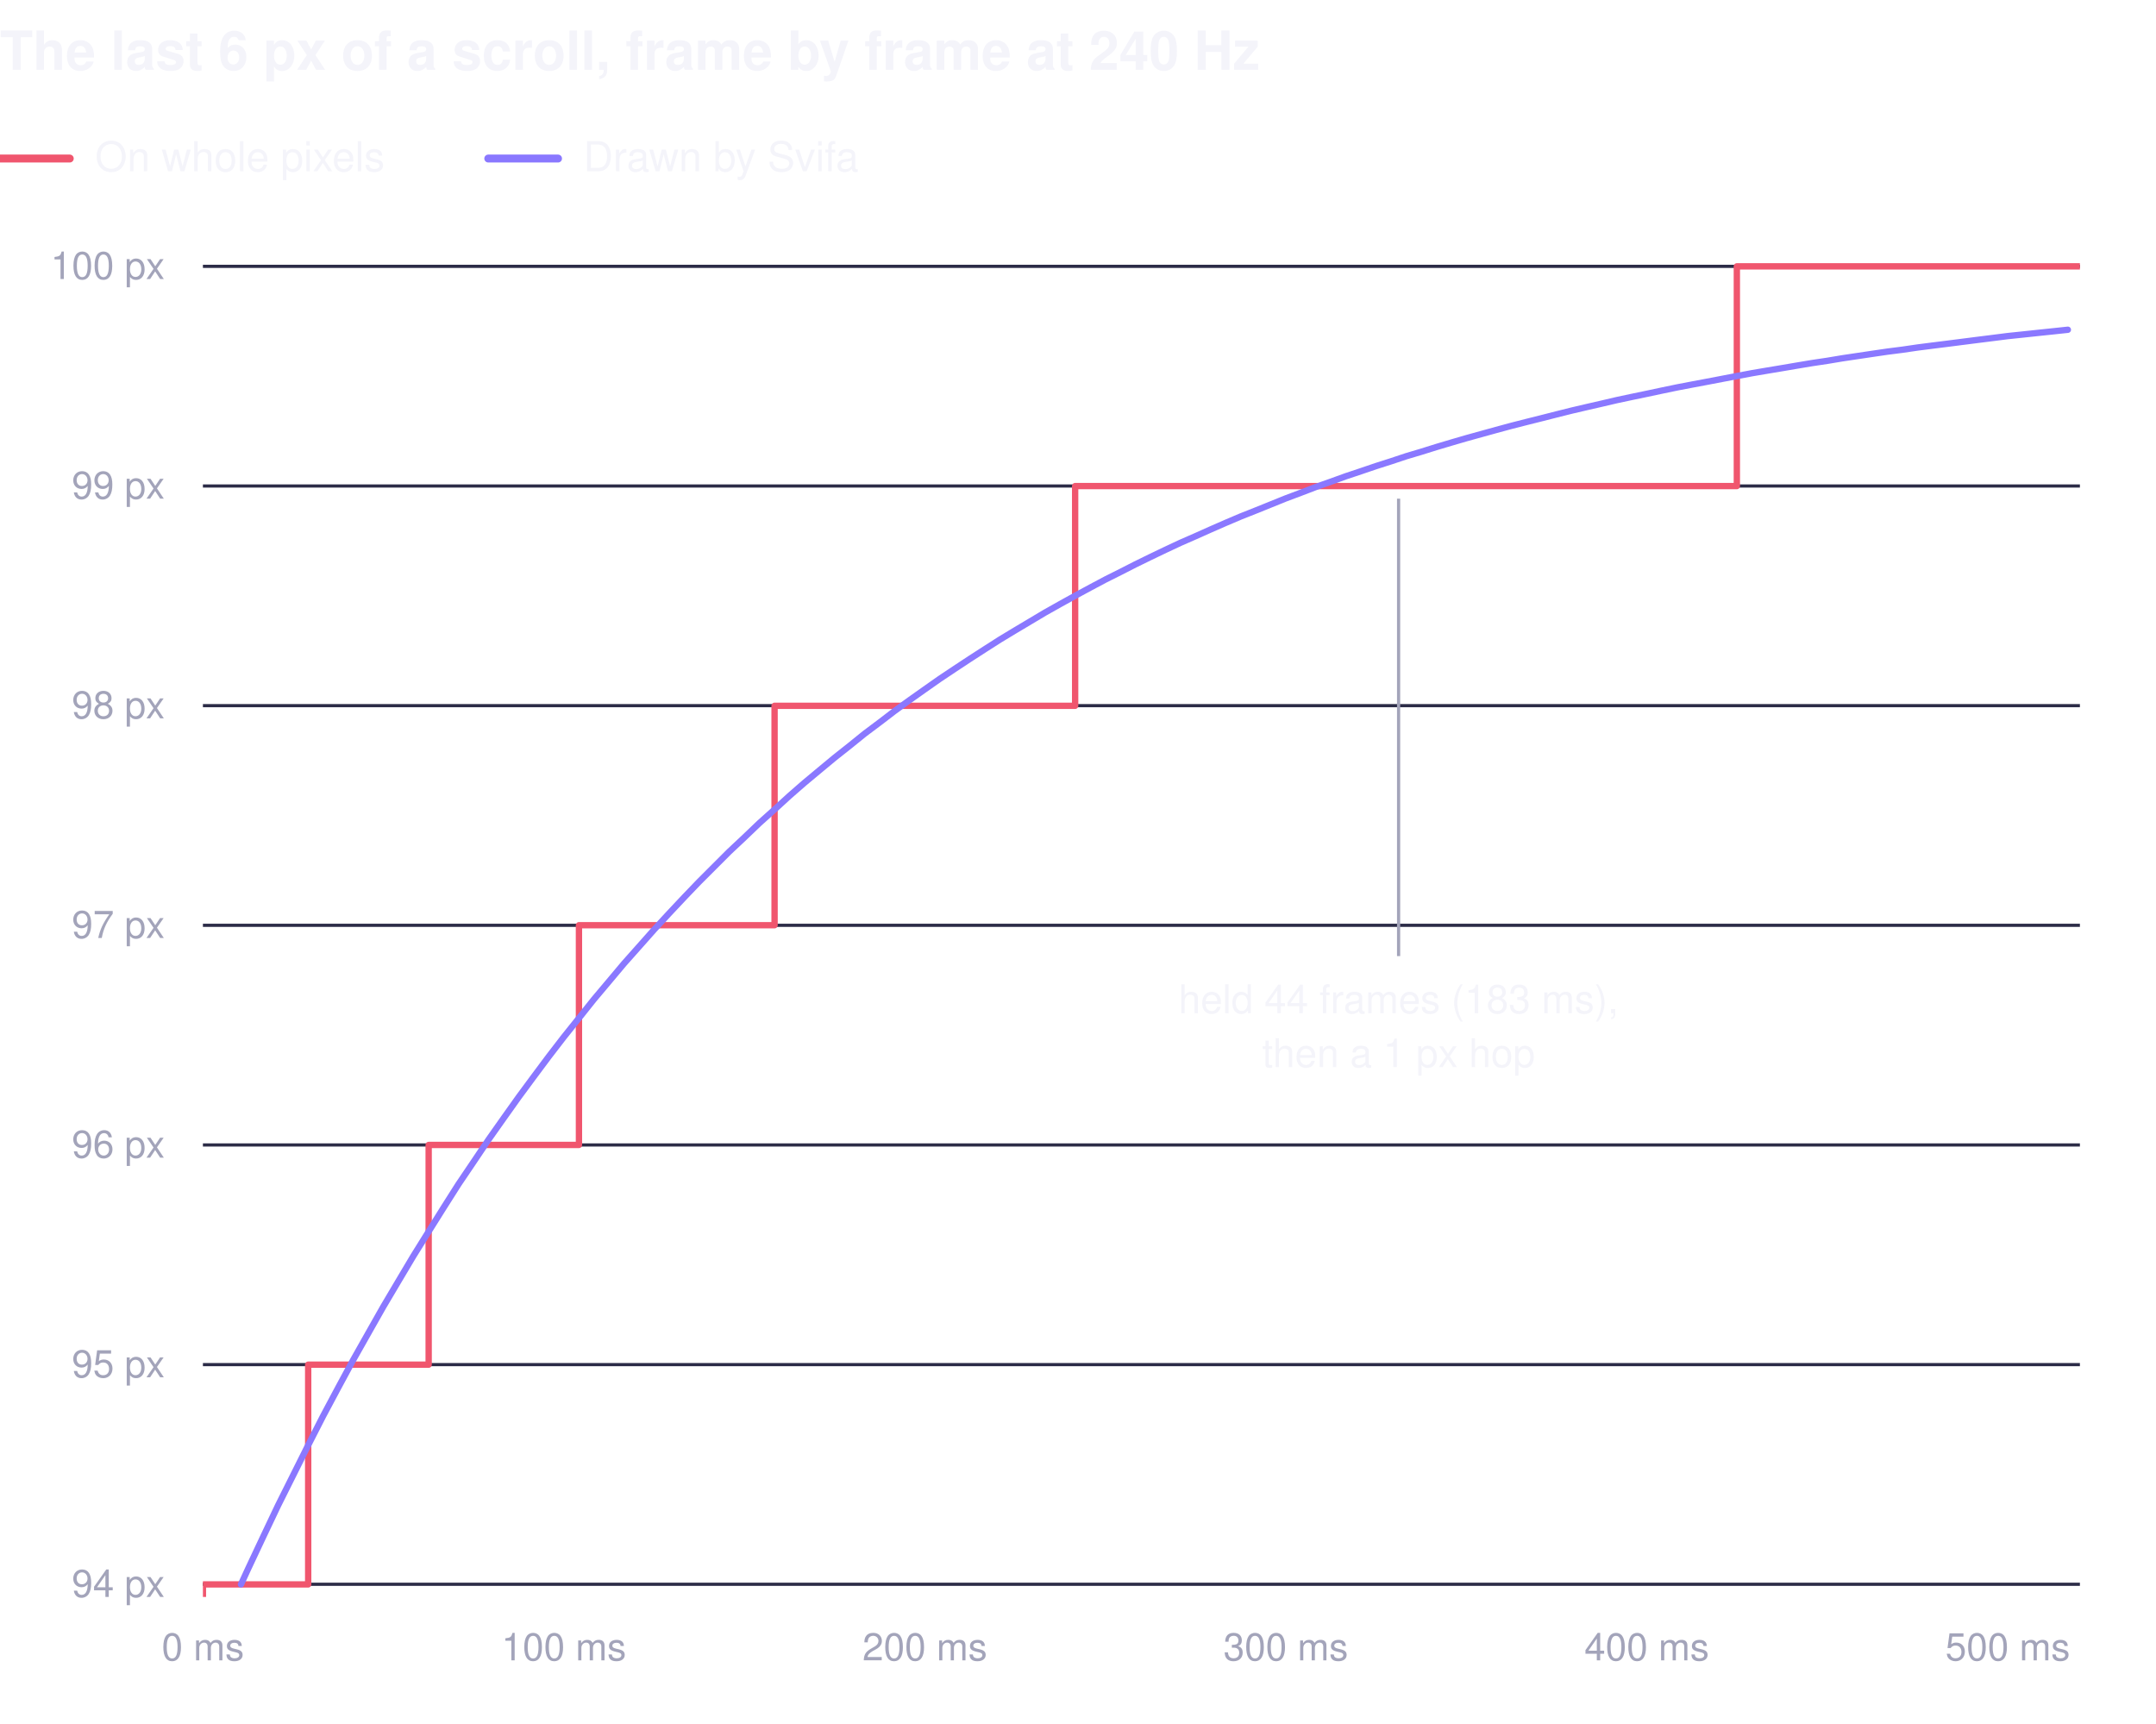
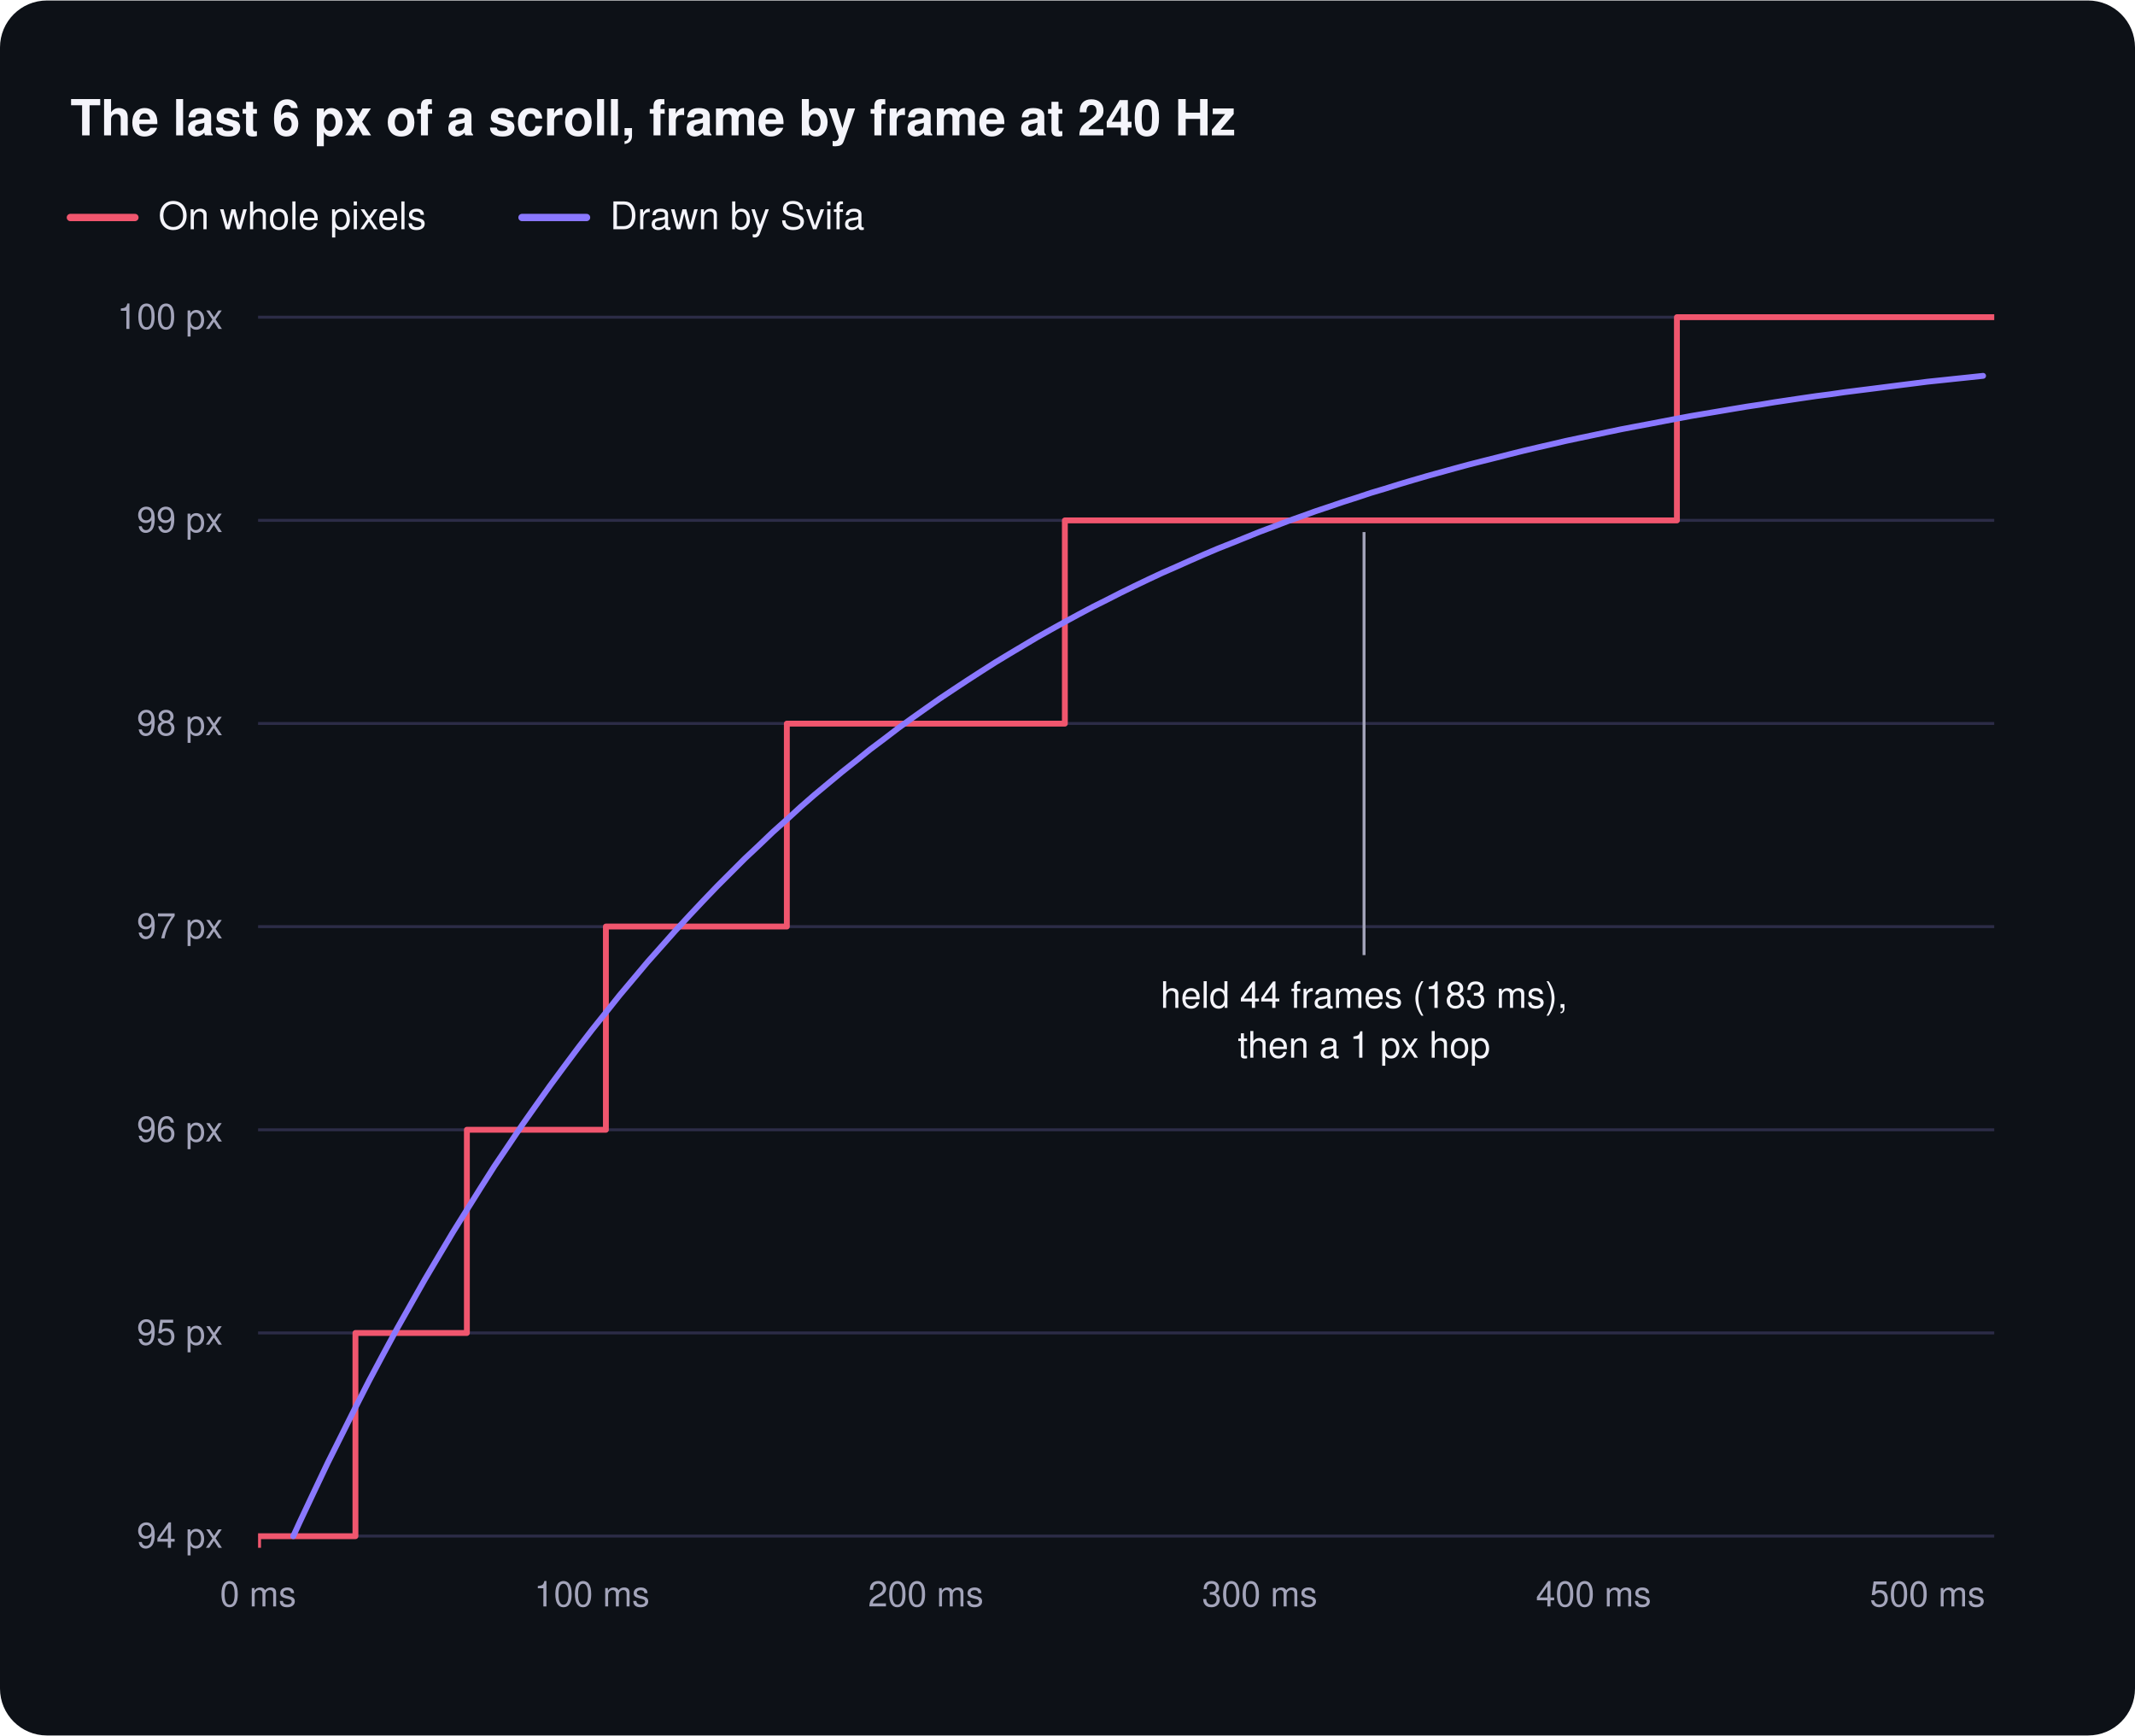
- <svg xmlns="http://www.w3.org/2000/svg" viewBox="0 0 680 543.66" width="680" height="543.66" role="img" font-family="-apple-system, BlinkMacSystemFont, 'Segoe UI', Helvetica, Arial, sans-serif" aria-label="The last 6 pixels of one wheel scroll at 240 Hz. On whole pixels the page waits, then hops a pixel; before the last hop it holds 44 frames (183 ms). Drawn by Svifa, it moves a little every frame.">
+ <svg xmlns="http://www.w3.org/2000/svg" viewBox="-24 -24 728 591.66" width="728" height="592" role="img" font-family="-apple-system, BlinkMacSystemFont, 'Segoe UI', Helvetica, Arial, sans-serif" aria-label="The last 6 pixels of one wheel scroll at 240 Hz. On whole pixels the page waits, then hops a pixel; before the last hop it holds 44 frames (183 ms). Drawn by Svifa, it moves a little every frame.">
+   <rect x="-24" y="-24" width="728" height="591.66" rx="16" fill="#0D1117" />
  <defs>
    <clipPath id="plot">
      <rect x="64" y="80" width="592" height="423.66" />
    </clipPath>
  </defs>
  <text x="0" y="22" fill="#F4F4FA" font-size="17" font-weight="600">The last 6 px of a scroll, frame by frame at 240 Hz</text>
  <g font-size="13" fill="#F4F4FA">
    <line x1="0" x2="22" y1="50" y2="50" stroke="#F0566E" stroke-width="2.5" stroke-linecap="round" />
    <text x="30" y="54">On whole pixels</text>
    <line x1="154" x2="176" y1="50" y2="50" stroke="#8A78FF" stroke-width="2.5" stroke-linecap="round" />
    <text x="184" y="54">Drawn by Svifa</text>
  </g>
  <line x1="64" x2="656" y1="499.66" y2="499.66" stroke="#2C2C47" stroke-width="1" />
  <text x="52" y="503.66" text-anchor="end" fill="#A3A4BA" font-size="12">94 px</text>
  <line x1="64" x2="656" y1="430.383" y2="430.383" stroke="#2C2C47" stroke-width="1" />
  <text x="52" y="434.383" text-anchor="end" fill="#A3A4BA" font-size="12">95 px</text>
  <line x1="64" x2="656" y1="361.106" y2="361.106" stroke="#2C2C47" stroke-width="1" />
  <text x="52" y="365.106" text-anchor="end" fill="#A3A4BA" font-size="12">96 px</text>
  <line x1="64" x2="656" y1="291.83" y2="291.83" stroke="#2C2C47" stroke-width="1" />
  <text x="52" y="295.83" text-anchor="end" fill="#A3A4BA" font-size="12">97 px</text>
  <line x1="64" x2="656" y1="222.553" y2="222.553" stroke="#2C2C47" stroke-width="1" />
  <text x="52" y="226.553" text-anchor="end" fill="#A3A4BA" font-size="12">98 px</text>
  <line x1="64" x2="656" y1="153.277" y2="153.277" stroke="#2C2C47" stroke-width="1" />
  <text x="52" y="157.277" text-anchor="end" fill="#A3A4BA" font-size="12">99 px</text>
  <line x1="64" x2="656" y1="84" y2="84" stroke="#2C2C47" stroke-width="1" />
  <text x="52" y="88" text-anchor="end" fill="#A3A4BA" font-size="12">100 px</text>
  <text x="64" y="523.66" text-anchor="middle" fill="#A3A4BA" font-size="12">0 ms</text>
  <text x="177.846" y="523.66" text-anchor="middle" fill="#A3A4BA" font-size="12">100 ms</text>
  <text x="291.692" y="523.66" text-anchor="middle" fill="#A3A4BA" font-size="12">200 ms</text>
  <text x="405.538" y="523.66" text-anchor="middle" fill="#A3A4BA" font-size="12">300 ms</text>
  <text x="519.385" y="523.66" text-anchor="middle" fill="#A3A4BA" font-size="12">400 ms</text>
  <text x="633.231" y="523.66" text-anchor="middle" fill="#A3A4BA" font-size="12">500 ms</text>
  <g clip-path="url(#plot)">
    <polyline points="59.3,568.9 64.0,568.9 64.0,499.7 68.7,499.7 68.7,499.7 73.5,499.7 73.5,499.7 78.2,499.7 78.2,499.7 83.0,499.7 83.0,499.7 87.7,499.7 87.7,499.7 92.5,499.7 92.5,499.7 97.2,499.7 97.2,430.4 101.9,430.4 101.9,430.4 106.7,430.4 106.7,430.4 111.4,430.4 111.4,430.4 116.2,430.4 116.2,430.4 120.9,430.4 120.9,430.4 125.7,430.4 125.7,430.4 130.4,430.4 130.4,430.4 135.2,430.4 135.2,361.1 139.9,361.1 139.9,361.1 144.6,361.1 144.6,361.1 149.4,361.1 149.4,361.1 154.1,361.1 154.1,361.1 158.9,361.1 158.9,361.1 163.6,361.1 163.6,361.1 168.4,361.1 168.4,361.1 173.1,361.1 173.1,361.1 177.8,361.1 177.8,361.1 182.6,361.1 182.6,291.8 187.3,291.8 187.3,291.8 192.1,291.8 192.1,291.8 196.8,291.8 196.8,291.8 201.6,291.8 201.6,291.8 206.3,291.8 206.3,291.8 211.1,291.8 211.1,291.8 215.8,291.8 215.8,291.8 220.5,291.8 220.5,291.8 225.3,291.8 225.3,291.8 230.0,291.8 230.0,291.8 234.8,291.8 234.8,291.8 239.5,291.8 239.5,291.8 244.3,291.8 244.3,222.6 249.0,222.6 249.0,222.6 253.7,222.6 253.7,222.6 258.5,222.6 258.5,222.6 263.2,222.6 263.2,222.6 268.0,222.6 268.0,222.6 272.7,222.6 272.7,222.6 277.5,222.6 277.5,222.6 282.2,222.6 282.2,222.6 286.9,222.6 286.9,222.6 291.7,222.6 291.7,222.6 296.4,222.6 296.4,222.6 301.2,222.6 301.2,222.6 305.9,222.6 305.9,222.6 310.7,222.6 310.7,222.6 315.4,222.6 315.4,222.6 320.2,222.6 320.2,222.6 324.9,222.6 324.9,222.6 329.6,222.6 329.6,222.6 334.4,222.6 334.4,222.6 339.1,222.6 339.1,153.3 343.9,153.3 343.9,153.3 348.6,153.3 348.6,153.3 353.4,153.3 353.4,153.3 358.1,153.3 358.1,153.3 362.8,153.3 362.8,153.3 367.6,153.3 367.6,153.3 372.3,153.3 372.3,153.3 377.1,153.3 377.1,153.3 381.8,153.3 381.8,153.3 386.6,153.3 386.6,153.3 391.3,153.3 391.3,153.3 396.1,153.3 396.1,153.3 400.8,153.3 400.8,153.3 405.5,153.3 405.5,153.3 410.3,153.3 410.3,153.3 415.0,153.3 415.0,153.3 419.8,153.3 419.8,153.3 424.5,153.3 424.5,153.3 429.3,153.3 429.3,153.3 434.0,153.3 434.0,153.3 438.7,153.3 438.7,153.3 443.5,153.3 443.5,153.3 448.2,153.3 448.2,153.3 453.0,153.3 453.0,153.3 457.7,153.3 457.7,153.3 462.5,153.3 462.5,153.3 467.2,153.3 467.2,153.3 471.9,153.3 471.9,153.3 476.7,153.3 476.7,153.3 481.4,153.3 481.4,153.3 486.2,153.3 486.2,153.3 490.9,153.3 490.9,153.3 495.7,153.3 495.7,153.3 500.4,153.3 500.4,153.3 505.2,153.3 505.2,153.3 509.9,153.3 509.9,153.3 514.6,153.3 514.6,153.3 519.4,153.3 519.4,153.3 524.1,153.3 524.1,153.3 528.9,153.3 528.9,153.3 533.6,153.3 533.6,153.3 538.4,153.3 538.4,153.3 543.1,153.3 543.1,153.3 547.8,153.3 547.8,84.0 656.0,84.0" fill="none" stroke="#F0566E" stroke-width="2" stroke-linejoin="round" />
    <polyline points="76.0,499.7 78.2,494.9 83.0,484.7 87.7,474.8 92.5,465.2 97.2,455.8 101.9,446.6 106.7,437.6 111.4,428.9 116.2,420.4 120.9,412.1 125.7,404.0 130.4,396.1 135.2,388.4 139.9,380.9 144.6,373.5 149.4,366.4 154.1,359.4 158.9,352.6 163.6,346.0 168.4,339.5 173.1,333.2 177.8,327.1 182.6,321.1 187.3,315.2 192.1,309.5 196.8,303.9 201.6,298.5 206.3,293.2 211.1,288.0 215.8,283.0 220.5,278.1 225.3,273.3 230.0,268.6 234.8,264.1 239.5,259.6 244.3,255.3 249.0,251.0 253.7,246.9 258.5,242.9 263.2,239.0 268.0,235.2 272.7,231.4 277.5,227.8 282.2,224.2 286.9,220.8 291.7,217.4 296.4,214.1 301.2,210.9 305.9,207.8 310.7,204.7 315.4,201.7 320.2,198.8 324.9,196.0 329.6,193.2 334.4,190.5 339.1,187.9 343.9,185.3 348.6,182.8 353.4,180.4 358.1,178.0 362.8,175.7 367.6,173.4 372.3,171.2 377.1,169.1 381.8,167.0 386.6,164.9 391.3,162.9 396.1,161.0 400.8,159.1 405.5,157.2 410.3,155.4 415.0,153.6 419.8,151.9 424.5,150.2 429.3,148.6 434.0,147.0 438.7,145.5 443.5,143.9 448.2,142.5 453.0,141.0 457.7,139.6 462.5,138.2 467.2,136.9 471.9,135.6 476.7,134.3 481.4,133.1 486.2,131.9 490.9,130.7 495.7,129.5 500.4,128.4 505.2,127.3 509.9,126.2 514.6,125.2 519.4,124.2 524.1,123.2 528.9,122.2 533.6,121.3 538.4,120.4 543.1,119.5 547.8,118.6 552.6,117.7 557.3,116.9 562.1,116.1 566.8,115.3 571.6,114.5 576.3,113.8 581.1,113.0 585.8,112.3 590.5,111.6 595.3,110.9 600.0,110.3 604.8,109.6 609.5,109.0 614.3,108.4 619.0,107.8 623.7,107.2 628.5,106.6 633.2,106.0 638.0,105.5 642.7,105.0 647.5,104.5 652.2,104.0" fill="none" stroke="#8A78FF" stroke-width="2" stroke-linejoin="round" stroke-linecap="round" />
  </g>
  <line x1="441.115" x2="441.115" y1="301.54" y2="157.277" stroke="#A3A4BA" stroke-width="1" />
  <text x="441.115" y="319.54" text-anchor="middle" fill="#F4F4FA" font-size="12.5">held 44 frames (183 ms),</text>
  <text x="441.115" y="336.54" text-anchor="middle" fill="#F4F4FA" font-size="12.5">then a 1 px hop</text>
</svg>
